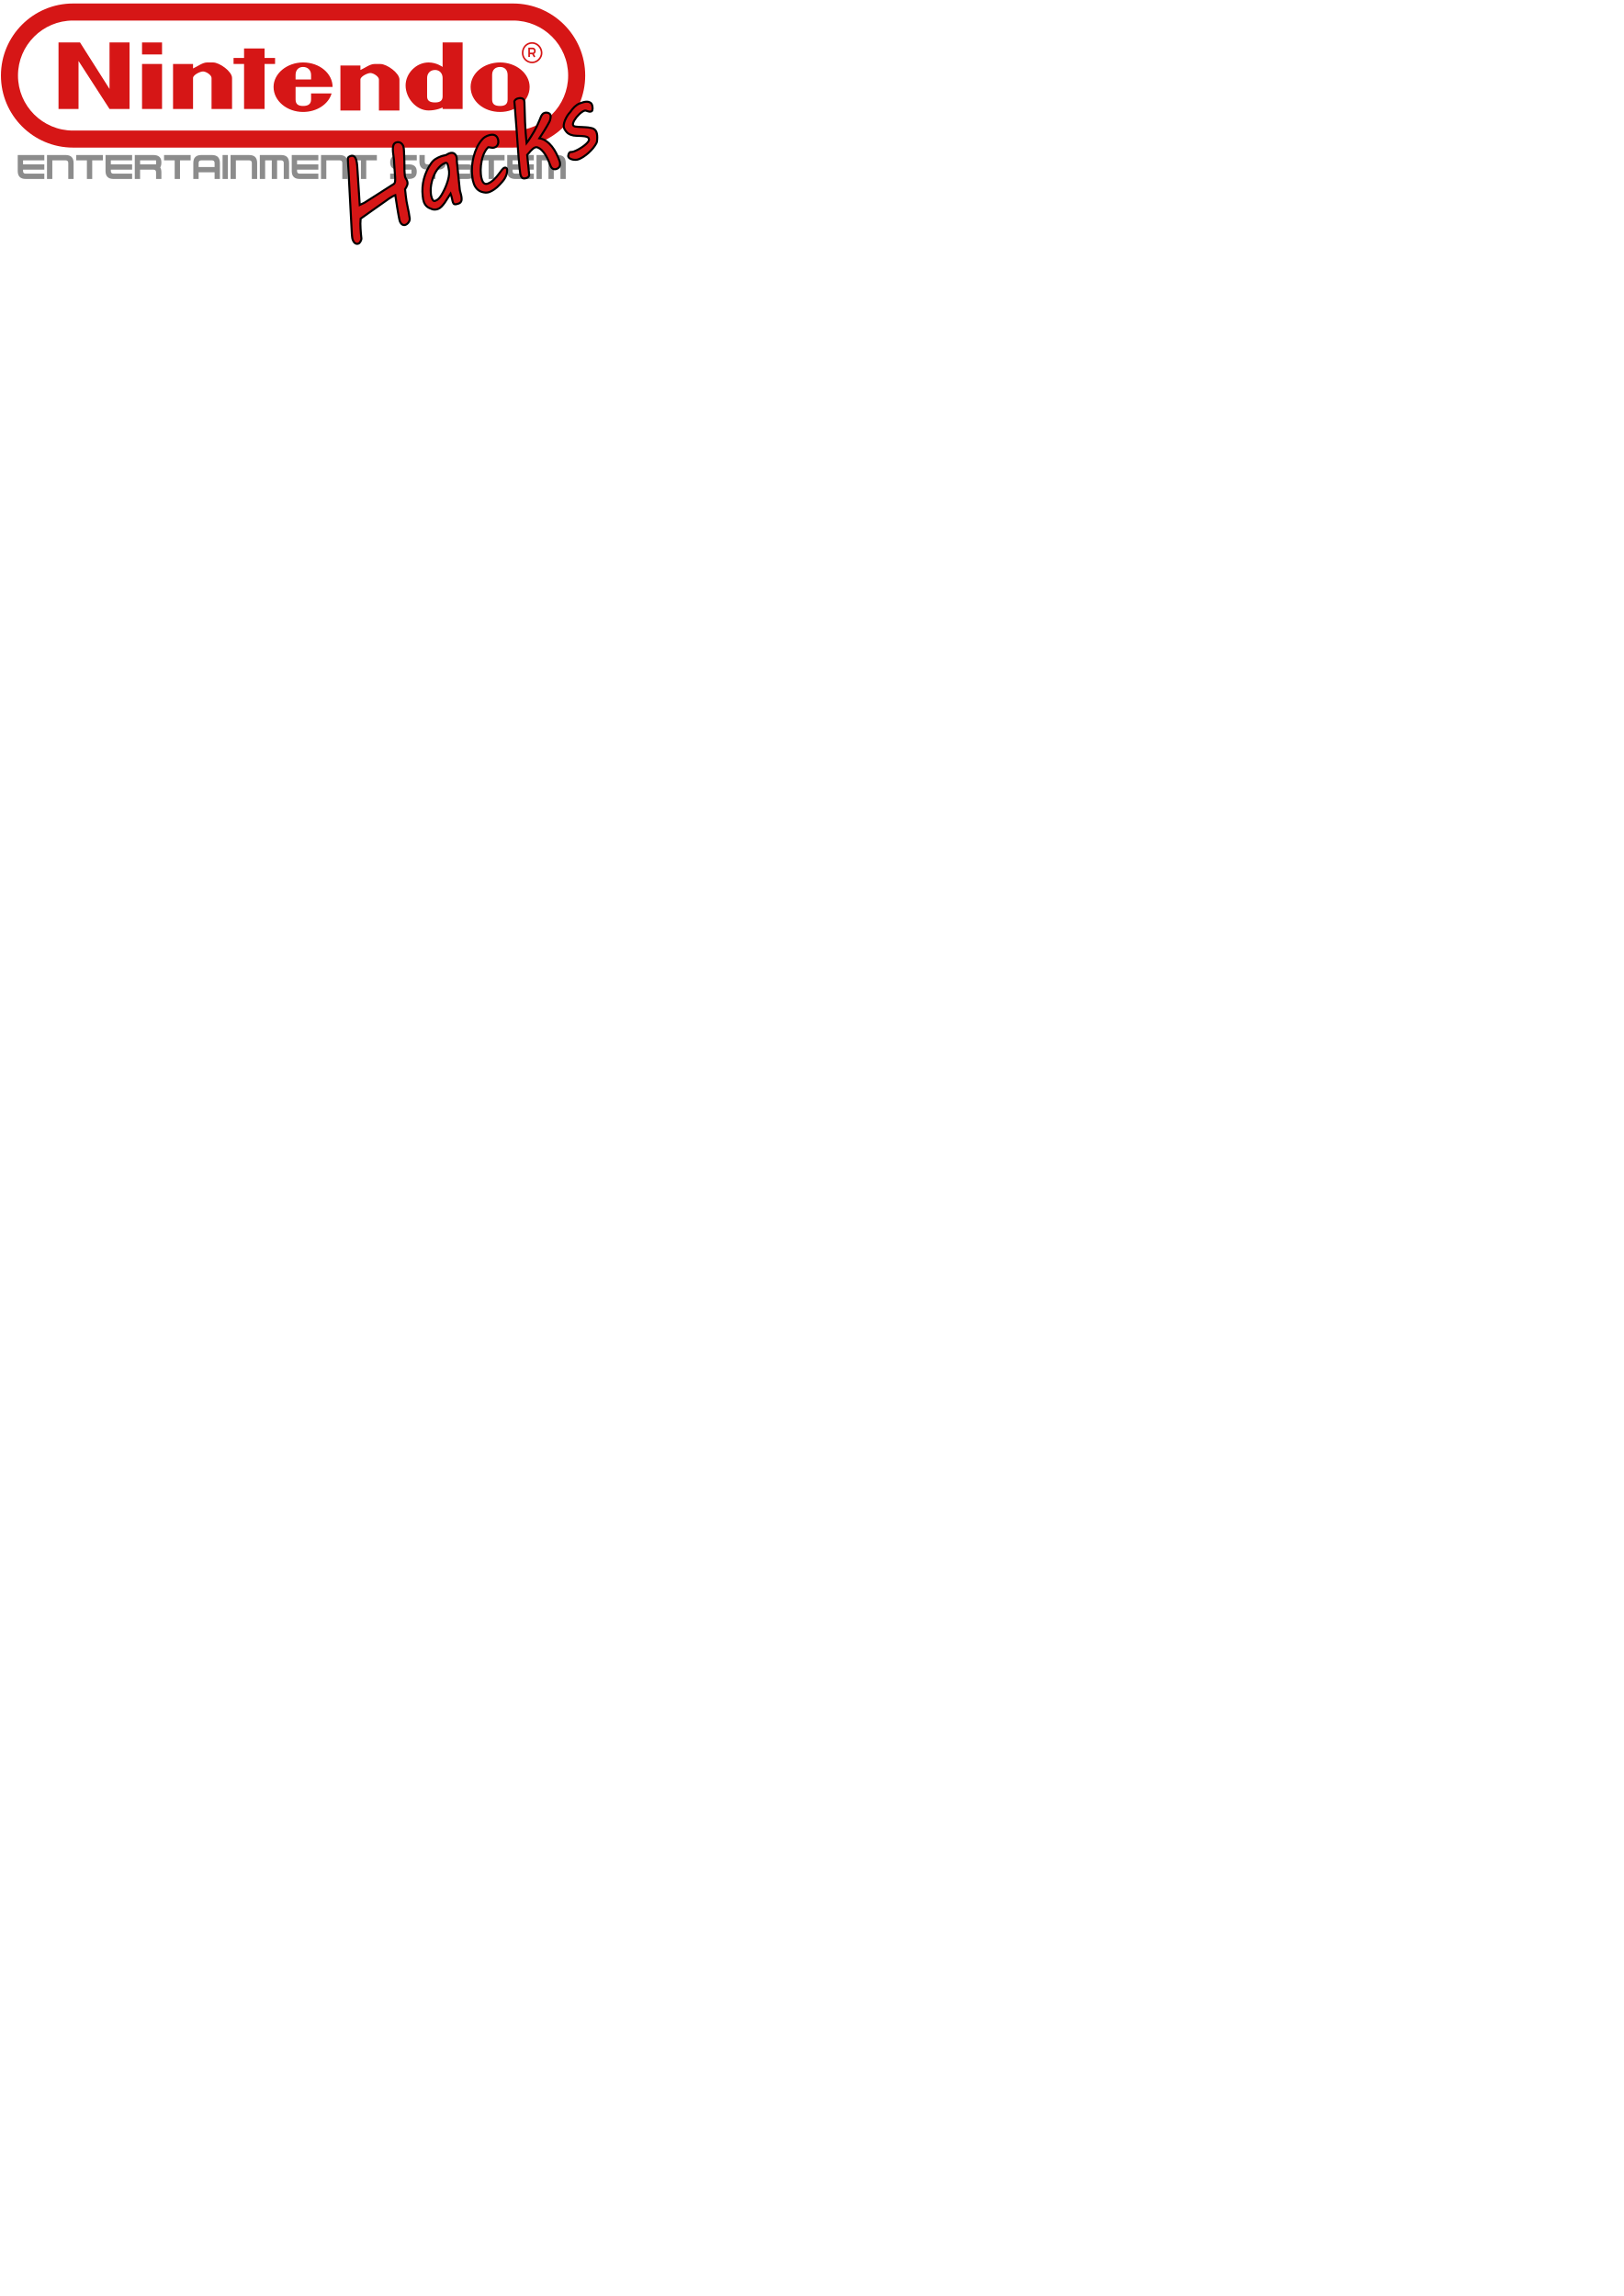
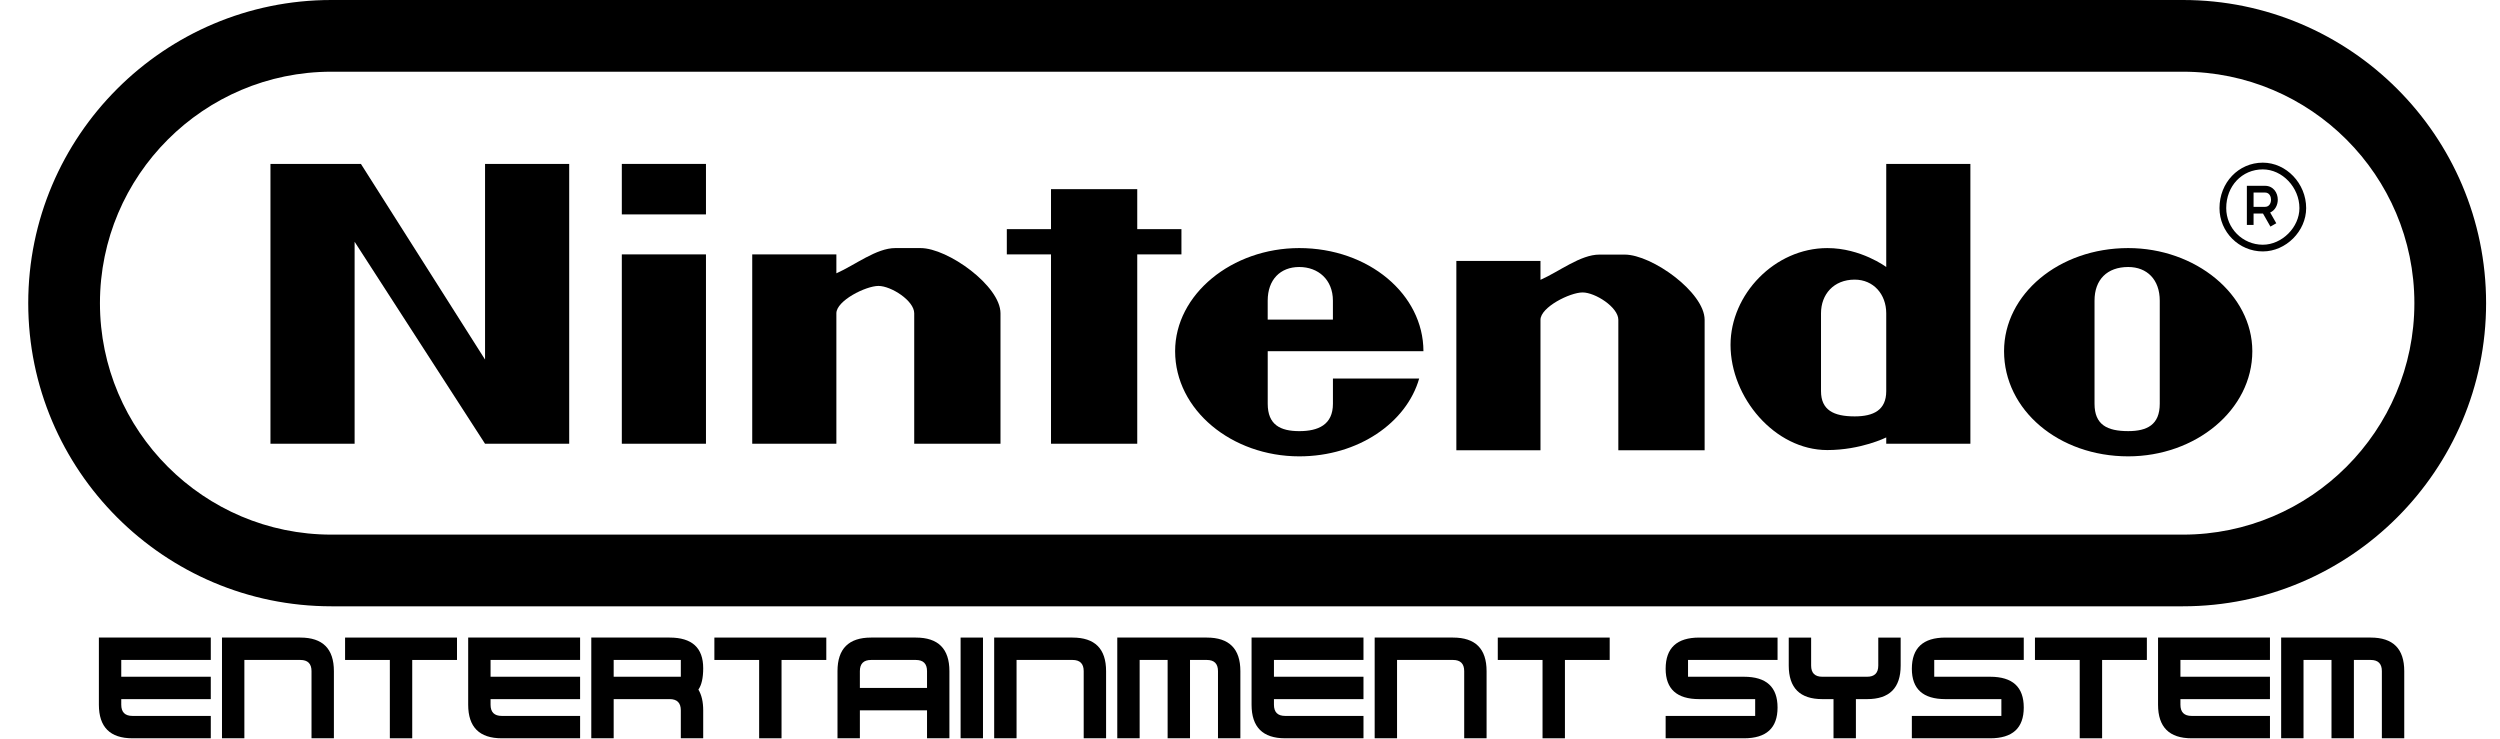
- <svg xmlns="http://www.w3.org/2000/svg" width="210mm" height="297mm" viewBox="0 0 210 297" version="1.1" id="svg17808">
-   <defs id="defs17805" />
+ <svg xmlns="http://www.w3.org/2000/svg" version="1.1" id="Ebene_1" x="0px" y="0px" width="290.5px" height="85.789px" viewBox="23.577 0 290.5 85.789" enable-background="new 23.577 0 290.5 85.789" xml:space="preserve">
  <g>
-     <g id="g104" transform="matrix(0.2645833,0,0,0.2645833,-6.985101,0.4524822)">
-       <path fill="#d61616" d="M 277.235,70.452 H 62.086 C 42.663,70.452 26.858,54.648 26.858,35.224 26.858,15.8 42.665,0 62.086,0 h 215.146 c 19.426,0 35.229,15.802 35.229,35.226 0,19.423 -15.801,35.226 -35.226,35.226 z M 62.086,8.333 c -14.829,0 -26.895,12.063 -26.895,26.895 0,14.828 12.064,26.895 26.895,26.895 h 215.146 c 14.826,0 26.896,-12.065 26.896,-26.895 0,-14.83 -12.068,-26.895 -26.896,-26.895 H 62.086 Z" id="path82" />
-       <path fill="#d61616" d="M 89.718,51.562 V 19.047 H 79.94 V 41.782 L 65.516,19.047 H 55.004 v 32.515 h 9.779 V 28.093 l 15.154,23.469 z" id="path84" />
-       <path fill="#d61616" d="M 105.61,51.562 V 29.56 h -9.778 v 22.002 z" id="path86" />
-       <path fill="#d61616" d="m 105.61,24.914 v -5.867 h -9.778 v 5.867 z" id="path88" />
-       <path id="_x33_162" fill="#d61616" d="M 139.834,51.562 V 36.403 c 0,-3.178 -6.112,-7.577 -9.289,-7.577 h -2.935 c -2.199,0 -4.646,1.956 -6.846,2.934 v -2.2 h -9.778 v 22.002 h 9.778 V 36.403 c 0,-1.467 3.422,-3.178 4.891,-3.178 1.467,0 4.154,1.711 4.154,3.178 v 15.158 z" />
-       <path id="_x33_162_1_" fill="#d61616" d="M 221.655,52.319 V 37.162 c 0,-3.18 -6.109,-7.578 -9.293,-7.578 h -2.932 c -2.201,0 -4.646,1.956 -6.849,2.933 v -2.199 h -9.776 V 52.32 h 9.776 V 37.162 c 0,-1.467 3.425,-3.18 4.892,-3.18 1.467,0 4.154,1.713 4.154,3.18 v 15.156 h 10.028 z" />
-       <path fill="#d61616" d="M 155.725,51.562 V 29.56 h 5.135 v -2.934 h -5.135 V 21.98 h -10.021 v 4.646 h -5.135 v 2.934 h 5.135 v 22.002 z" id="path92" />
-       <path fill="#d61616" d="m 174.549,28.826 c -7.823,0 -14.423,5.378 -14.423,11.979 0,6.846 6.6,12.223 14.423,12.223 6.846,0 12.469,-3.91 13.936,-9.045 h -10.021 v 2.935 c 0,2.444 -1.709,3.18 -3.91,3.18 -2.199,0 -3.668,-0.734 -3.668,-3.18 v -6.111 h 18.094 c -0.005,-6.602 -6.361,-11.981 -14.431,-11.981 z m 0,2.2 c 2.201,0 3.912,1.468 3.912,3.912 v 2.199 h -7.578 v -2.199 c 0,-2.445 1.467,-3.912 3.666,-3.912 z" id="path94" />
-       <path fill="#d61616" d="m 270.875,28.826 c -8.07,0 -14.427,5.378 -14.427,11.979 0,6.846 6.354,12.223 14.427,12.223 7.817,0 14.422,-5.377 14.422,-12.223 -0.004,-6.6 -6.603,-11.979 -14.422,-11.979 z m 0,2.2 c 2.194,0 3.666,1.468 3.666,3.912 v 11.979 c 0,2.443 -1.472,3.179 -3.666,3.179 -2.445,0 -3.914,-0.734 -3.914,-3.179 V 34.938 c -0.002,-2.445 1.467,-3.912 3.914,-3.912 z" id="path96" />
-       <path fill="#d61616" d="m 242.758,19.047 v 11.979 c 0,0 -2.937,-2.199 -6.849,-2.199 -6.11,0 -11.244,5.378 -11.244,11.246 0,6.111 5.136,12.224 11.244,12.224 3.912,0 6.849,-1.467 6.849,-1.467 v 0.731 h 9.778 V 19.047 Z m -3.668,13.446 c 2.198,0 3.668,1.712 3.668,3.912 v 9.045 c 0,2.2 -1.47,2.934 -3.668,2.934 -2.443,0 -3.912,-0.732 -3.912,-2.934 v -9.045 c 0,-2.2 1.469,-3.912 3.912,-3.912 z" id="path98" />
-       <g id="g102">
-         <path fill="#d61616" d="m 286.516,29.216 c -2.773,0 -5.035,-2.258 -5.035,-5.035 0,-2.959 2.213,-5.28 5.035,-5.28 2.729,0 5.037,2.417 5.037,5.28 0,2.681 -2.35,5.035 -5.037,5.035 z m 0,-9.533 c -2.426,0 -4.252,1.935 -4.252,4.5 0,2.344 1.908,4.254 4.252,4.254 2.229,0 4.254,-2.027 4.254,-4.254 0,-2.399 -1.983,-4.5 -4.254,-4.5 z m 0.885,6.647 -0.863,-1.516 h -1.096 v 1.321 h -0.779 V 21.59 h 2.104 c 0.979,0 1.488,0.813 1.488,1.613 0,0.614 -0.303,1.237 -0.885,1.491 l 0.711,1.248 z m -1.959,-2.294 h 1.32 c 0.221,0 0.396,-0.079 0.521,-0.235 0.119,-0.149 0.188,-0.368 0.188,-0.597 0,-0.312 -0.15,-0.832 -0.709,-0.832 h -1.32 z" id="path100" />
-       </g>
-     </g>
-     <g id="g144" transform="matrix(0.2645833,0,0,0.2645833,-6.985101,0.4524822)">
-       <path fill="#8c8c8c" d="m 48.071,85.789 h -9.103 c -2.601,0 -3.901,-1.301 -3.901,-3.901 v -7.803 h 13.004 v 2.602 H 37.667 v 1.95 H 48.07 v 2.601 H 37.667 v 0.65 c 0,0.867 0.434,1.301 1.301,1.301 h 9.103 z" id="path106" />
-       <path fill="#8c8c8c" d="M 49.372,85.789 V 74.085 h 9.103 c 2.601,0 3.901,1.301 3.901,3.901 v 7.803 h -2.601 v -7.803 c 0,-0.866 -0.434,-1.3 -1.3,-1.3 h -6.502 v 9.103 z" id="path108" />
-       <path fill="#8c8c8c" d="M 63.676,74.085 H 76.68 v 2.602 h -5.202 v 9.103 h -2.601 v -9.103 h -5.202 v -2.602 z" id="path110" />
-       <path fill="#8c8c8c" d="m 90.984,85.789 h -9.103 c -2.601,0 -3.901,-1.301 -3.901,-3.901 v -7.803 h 13.004 v 2.602 H 80.581 v 1.95 h 10.403 v 2.601 H 80.581 v 0.65 c 0,0.867 0.434,1.301 1.301,1.301 h 9.103 v 2.6 z" id="path112" />
-       <path fill="#8c8c8c" d="M 94.886,81.238 V 85.79 H 92.285 V 74.085 h 9.103 c 2.601,0 3.901,1.188 3.901,3.563 0,1.127 -0.187,1.955 -0.559,2.483 0.373,0.616 0.559,1.418 0.559,2.406 v 3.251 h -2.601 v -3.251 c 0,-0.867 -0.434,-1.301 -1.3,-1.301 h -6.502 z m 0,-2.601 h 7.803 v -1.95 h -7.803 z" id="path114" />
-       <path fill="#8c8c8c" d="m 106.589,74.085 h 13.004 v 2.602 h -5.202 v 9.103 h -2.601 v -9.103 h -5.202 v -2.602 z" id="path116" />
-       <path fill="#8c8c8c" d="m 123.495,82.538 v 3.251 h -2.601 v -7.803 c 0,-2.601 1.3,-3.901 3.901,-3.901 h 5.202 c 2.601,0 3.901,1.301 3.901,3.901 v 7.803 h -2.601 v -3.251 z m 7.802,-2.6 v -1.951 c 0,-0.866 -0.434,-1.3 -1.3,-1.3 h -5.202 c -0.867,0 -1.301,0.434 -1.301,1.3 v 1.951 z" id="path118" />
-       <path fill="#8c8c8c" d="M 135.199,85.789 V 74.085 h 2.601 v 11.704 z" id="path120" />
-       <path fill="#8c8c8c" d="M 139.1,85.789 V 74.085 h 9.103 c 2.601,0 3.901,1.301 3.901,3.901 v 7.803 h -2.601 v -7.803 c 0,-0.866 -0.434,-1.3 -1.3,-1.3 h -6.502 v 9.103 H 139.1 Z" id="path122" />
-       <path fill="#8c8c8c" d="M 153.404,85.789 V 74.085 h 10.403 c 2.602,0 3.901,1.301 3.901,3.901 v 7.803 h -2.601 v -7.803 c 0,-0.866 -0.434,-1.3 -1.301,-1.3 h -1.95 v 9.103 h -2.601 v -9.103 h -3.251 v 9.103 z" id="path124" />
-       <path fill="#8c8c8c" d="m 182.013,85.789 h -9.103 c -2.601,0 -3.901,-1.301 -3.901,-3.901 v -7.803 h 13.004 v 2.602 H 171.61 v 1.95 h 10.403 v 2.601 H 171.61 v 0.65 c 0,0.867 0.434,1.301 1.301,1.301 h 9.103 v 2.6 z" id="path126" />
-       <path fill="#8c8c8c" d="M 183.314,85.789 V 74.085 h 9.103 c 2.602,0 3.901,1.301 3.901,3.901 v 7.803 h -2.601 v -7.803 c 0,-0.866 -0.434,-1.3 -1.301,-1.3 h -6.502 v 9.103 z" id="path128" />
-       <path fill="#8c8c8c" d="m 197.619,74.085 h 13.004 v 2.602 h -5.201 v 9.103 h -2.602 v -9.103 h -5.201 z" id="path130" />
-       <path fill="#8c8c8c" d="m 217.125,83.189 h 10.403 v -1.951 h -6.502 c -2.601,0 -3.901,-1.175 -3.901,-3.523 0,-2.419 1.301,-3.629 3.901,-3.629 h 9.103 v 2.602 h -10.403 v 1.95 h 6.502 c 2.602,0 3.901,1.192 3.901,3.576 0,2.384 -1.3,3.576 -3.901,3.576 h -9.103 z" id="path132" />
-       <path fill="#8c8c8c" d="m 236.63,81.238 h -1.3 c -2.601,0 -3.901,-1.3 -3.901,-3.901 v -3.251 h 2.601 v 3.251 c 0,0.867 0.434,1.301 1.301,1.301 h 5.201 c 0.867,0 1.301,-0.434 1.301,-1.301 v -3.251 h 2.601 v 3.251 c 0,2.602 -1.3,3.901 -3.901,3.901 h -1.3 v 4.552 h -2.602 v -4.552 z" id="path134" />
-       <path fill="#8c8c8c" d="m 245.734,83.189 h 10.403 v -1.951 h -6.502 c -2.601,0 -3.901,-1.175 -3.901,-3.523 0,-2.419 1.301,-3.629 3.901,-3.629 h 9.103 v 2.602 h -10.403 v 1.95 h 6.502 c 2.602,0 3.901,1.192 3.901,3.576 0,2.384 -1.3,3.576 -3.901,3.576 h -9.103 z" id="path136" />
-       <path fill="#8c8c8c" d="m 260.039,74.085 h 13.004 v 2.602 h -5.201 v 9.103 h -2.602 v -9.103 h -5.201 z" id="path138" />
-       <path fill="#8c8c8c" d="m 287.346,85.789 h -9.103 c -2.601,0 -3.901,-1.301 -3.901,-3.901 v -7.803 h 13.004 v 2.602 h -10.403 v 1.95 h 10.403 v 2.601 h -10.403 v 0.65 c 0,0.867 0.434,1.301 1.301,1.301 h 9.103 v 2.6 z" id="path140" />
-       <path fill="#8c8c8c" d="M 288.647,85.789 V 74.085 h 10.403 c 2.601,0 3.901,1.301 3.901,3.901 v 7.803 h -2.601 v -7.803 c 0,-0.866 -0.434,-1.3 -1.301,-1.3 h -1.95 v 9.103 h -2.602 v -9.103 h -3.251 v 9.103 z" id="path142" />
-     </g>
-     <g transform="matrix(0.248627,-0.09049283,0.09049283,0.248627,-5.196217,-0.5512378)" style="font-size:53.333px;line-height:1.25;fill:#d61616;stroke:#000000">
-       <path d="m 139.672,177.701 q 0,-0.286 0.078,-0.755 0.104,-0.495 0.234,-0.99 0.13,-0.521 0.26,-0.99 0.156,-0.469 0.234,-0.755 L 151.026,139.602 q 0.13,-0.182 0.286,-0.312 0.13,-0.13 0.339,-0.208 0.234,-0.104 0.547,-0.104 h 0.443 q 0.573,0 0.964,0.208 0.391,0.182 0.625,0.521 0.234,0.312 0.312,0.755 0.104,0.417 0.104,0.911 0,0.417 -0.078,0.885 -0.052,0.443 -0.13,0.885 -0.078,0.417 -0.182,0.781 -0.078,0.365 -0.13,0.573 l -5.417,18.49 2.474,-0.234 q 4.141,-0.911 8.437,-1.875 4.323,-0.99 8.464,-1.901 0.469,-0.234 0.833,-0.964 0.365,-0.729 0.703,-1.901 0.365,-1.172 0.781,-2.734 0.417,-1.589 1.016,-3.516 l 0.547,-1.797 q 0.339,-1.302 0.599,-2.656 0.286,-1.38 0.677,-2.5 0.391,-1.12 0.99,-1.823 0.599,-0.729 1.536,-0.729 1.328,0 2.057,0.859 0.729,0.833 0.729,2.109 0,0.807 -0.625,2.708 -0.599,1.901 -1.51,4.635 -0.339,1.016 -0.729,2.083 -0.391,1.068 -0.729,2.057 -0.312,0.964 -0.521,1.797 -0.208,0.807 -0.208,1.302 0,0.469 0.13,0.938 0.13,0.443 0.13,0.964 0,1.172 -0.625,1.953 -0.625,0.781 -1.719,1.589 -0.052,0.208 -0.156,0.651 -0.078,0.443 -0.208,0.911 l -0.339,1.328 q -0.365,1.432 -0.625,2.865 -0.234,1.432 -0.443,2.839 -0.182,1.406 -0.417,2.812 -0.208,1.406 -0.547,2.786 -0.13,0.521 -0.469,0.938 -0.312,0.391 -0.755,0.677 -0.417,0.286 -0.885,0.443 -0.469,0.156 -0.885,0.156 -0.625,0 -1.016,-0.286 -0.391,-0.286 -0.625,-0.677 -0.208,-0.391 -0.286,-0.807 -0.078,-0.417 -0.078,-0.703 0,-0.312 0.078,-1.016 0.104,-0.729 0.26,-1.693 0.156,-0.964 0.365,-2.083 0.208,-1.12 0.417,-2.266 0.495,-2.656 1.146,-5.807 h -0.182 q -0.677,0 -1.458,0.156 -0.781,0.13 -1.875,0.391 -0.495,0.156 -1.484,0.417 -0.964,0.26 -2.214,0.599 -1.25,0.339 -2.708,0.729 -1.432,0.391 -2.865,0.781 l -7.057,1.927 q -0.495,1.016 -0.938,2.214 -0.417,1.172 -0.781,2.396 -0.365,1.198 -0.677,2.37 -0.286,1.172 -0.547,2.214 -0.078,0.286 -0.339,0.625 -0.234,0.339 -0.573,0.625 -0.312,0.286 -0.677,0.469 -0.339,0.182 -0.651,0.182 -0.573,0 -0.964,-0.26 -0.365,-0.234 -0.599,-0.651 -0.234,-0.391 -0.339,-0.911 -0.078,-0.495 -0.078,-0.99 z" style="font-family:'MV Boli';-inkscape-font-specification:'MV Boli'" id="path17609" />
-       <path d="m 191.963,177.362 q 0,-0.755 0.182,-1.797 0.182,-1.068 0.182,-2.63 -0.859,0.625 -1.901,1.484 -1.042,0.859 -2.161,1.641 -1.12,0.781 -2.24,1.328 -1.094,0.521 -2.057,0.521 -0.781,0 -1.484,-0.234 -0.703,-0.234 -1.198,-0.625 -1.38,-1.094 -2.005,-2.188 -0.599,-1.094 -0.599,-2.552 0,-0.651 0.104,-1.354 0.13,-0.703 0.365,-1.615 0.99,-4.115 3.385,-7.604 2.422,-3.516 5.99,-5.99 1.38,-0.964 2.76,-1.224 1.38,-0.286 2.734,-0.286 0.599,0 1.328,0.078 0.755,0.078 1.354,0.156 0.599,-0.13 0.964,-0.182 0.391,-0.052 0.807,-0.052 0.781,0 1.302,0.208 0.521,0.208 0.833,0.573 0.312,0.339 0.443,0.807 0.156,0.443 0.156,0.938 0,0.677 -0.208,1.302 -0.208,0.599 -0.417,1.224 l -3.438,13.724 q -0.104,1.12 -0.182,2.057 -0.078,0.938 -0.312,1.745 -0.078,0.234 -0.208,0.599 -0.104,0.339 -0.365,0.677 -0.26,0.312 -0.651,0.547 -0.391,0.234 -1.016,0.234 -0.807,0 -1.302,-0.104 -0.469,-0.104 -0.729,-0.286 -0.26,-0.208 -0.339,-0.469 -0.078,-0.286 -0.078,-0.651 z m -8.646,-7.865 q -0.104,0.365 -0.234,1.042 -0.104,0.677 -0.104,1.354 0,0.703 0.208,1.276 0.208,0.547 0.911,0.547 1.094,0 2.031,-0.469 0.964,-0.495 1.797,-1.172 1.12,-0.911 2.266,-2.031 1.172,-1.146 2.188,-2.396 1.042,-1.25 1.823,-2.552 0.807,-1.328 1.172,-2.63 0.208,-0.755 0.339,-1.745 0.156,-0.99 0.156,-1.771 0,-0.339 -0.156,-0.651 -0.156,-0.339 -0.599,-0.339 -1.276,0 -2.578,0.495 -1.276,0.495 -2.474,1.328 -1.198,0.833 -2.292,1.979 -1.068,1.12 -1.953,2.422 -0.885,1.276 -1.536,2.656 -0.625,1.354 -0.964,2.656 z" style="font-family:'MV Boli';-inkscape-font-specification:'MV Boli'" id="path17611" />
-       <path d="m 205.245,168.3 q 0.495,-2.005 1.458,-4.193 0.99,-2.188 2.37,-4.219 1.38,-2.057 3.125,-3.776 1.771,-1.745 3.854,-2.839 0.677,-0.365 1.484,-0.547 0.807,-0.182 1.641,-0.182 0.859,0 1.589,0.156 0.755,0.156 1.276,0.521 0.547,0.365 0.859,0.938 0.312,0.573 0.312,1.406 0,0.625 -0.182,1.276 -0.182,0.625 -0.547,1.146 -0.365,0.495 -0.911,0.807 -0.547,0.312 -1.276,0.312 -0.573,0 -1.068,-0.208 -0.469,-0.208 -0.911,-0.469 -0.234,-0.156 -0.443,-0.26 -0.208,-0.13 -0.495,-0.234 -1.042,0.469 -1.979,1.25 -0.911,0.755 -1.719,1.693 -0.781,0.938 -1.458,2.005 -0.651,1.068 -1.198,2.135 -0.521,1.068 -0.911,2.109 -0.365,1.016 -0.599,1.875 -0.182,0.625 -0.339,1.432 -0.13,0.781 -0.13,1.536 0,0.521 0.078,0.99 0.104,0.469 0.339,0.833 0.234,0.365 0.625,0.573 0.391,0.208 0.964,0.208 0.911,0 1.797,-0.234 0.911,-0.234 1.771,-0.599 0.859,-0.365 1.667,-0.833 0.833,-0.495 1.615,-0.99 0.495,-0.312 0.99,-0.651 0.495,-0.339 0.938,-0.599 0.443,-0.26 0.807,-0.417 0.391,-0.182 0.677,-0.182 0.391,0 0.729,0.208 0.339,0.182 0.339,0.651 0,0.339 -0.156,0.755 -0.365,1.016 -0.99,1.823 -0.625,0.807 -1.406,1.458 -0.755,0.625 -1.641,1.12 -0.859,0.495 -1.719,0.911 -1.615,0.859 -3.281,1.302 -1.641,0.417 -2.76,0.417 -0.365,0 -0.859,-0.078 -0.495,-0.078 -0.859,-0.234 -2.109,-0.911 -3.073,-2.448 -0.964,-1.536 -0.964,-3.646 0,-0.911 0.13,-1.901 0.156,-1.016 0.443,-2.109 z" style="font-family:'MV Boli';-inkscape-font-specification:'MV Boli'" id="path17613" />
-       <path d="m 238.76,165.878 q -0.521,0 -1.172,0.26 -0.651,0.234 -1.302,0.573 -0.651,0.339 -1.25,0.703 -0.599,0.365 -1.042,0.573 l -2.37,9.375 q -0.13,0.547 -0.651,0.833 -0.521,0.286 -0.964,0.286 -1.406,0 -1.927,-0.547 -0.495,-0.573 -0.495,-1.484 0,-0.391 0.052,-0.781 0.078,-0.417 0.182,-0.859 l 0.104,-0.443 q 0.156,-0.703 0.417,-1.771 0.286,-1.068 0.599,-2.24 0.312,-1.198 0.625,-2.396 0.339,-1.224 0.625,-2.24 0.286,-0.99 0.833,-2.943 0.573,-1.953 1.25,-4.375 0.703,-2.422 1.432,-5.052 0.755,-2.656 1.406,-5.052 0.677,-2.396 1.198,-4.245 0.521,-1.875 0.729,-2.76 0.234,-0.365 0.729,-0.599 0.495,-0.234 1.172,-0.234 0.469,0 0.964,0.13 0.495,0.104 0.885,0.365 0.417,0.234 0.677,0.625 0.26,0.365 0.26,0.859 0,0.339 -0.156,0.807 -1.562,4.531 -3.099,9.401 -1.536,4.844 -2.786,9.818 0.339,-0.208 1.25,-0.859 0.911,-0.651 2.005,-1.51 1.12,-0.859 2.24,-1.797 1.12,-0.938 1.875,-1.693 0.521,-0.521 1.042,-1.068 0.547,-0.573 1.016,-1.068 0.495,-0.521 0.859,-0.911 0.365,-0.417 0.573,-0.651 0.495,-0.573 1.068,-0.938 0.599,-0.391 1.198,-0.391 0.573,0 1.042,0.182 0.469,0.182 0.807,0.469 0.339,0.26 0.521,0.625 0.182,0.339 0.182,0.651 0,0.391 -0.182,0.833 -0.182,0.443 -0.443,0.859 -0.234,0.417 -0.521,0.781 -0.286,0.339 -0.495,0.521 -0.703,0.625 -1.589,1.38 -0.885,0.729 -1.849,1.51 -0.964,0.755 -1.979,1.536 -0.99,0.755 -1.927,1.458 1.641,0.911 2.682,2.448 1.068,1.51 1.693,3.385 0.625,1.849 0.859,3.906 0.234,2.057 0.234,4.01 0,0.156 -0.026,0.495 -0.026,0.312 -0.104,0.599 -0.13,0.469 -0.312,0.859 -0.182,0.391 -0.495,0.651 -0.286,0.286 -0.729,0.443 -0.417,0.156 -1.042,0.156 -0.599,0 -1.016,-0.208 -0.417,-0.208 -0.703,-0.547 -0.26,-0.339 -0.391,-0.755 -0.13,-0.417 -0.13,-0.833 0,-1.302 -0.078,-2.682 -0.078,-1.406 -0.312,-2.708 -0.234,-1.302 -0.651,-2.448 -0.391,-1.172 -1.042,-2.005 -0.469,-0.599 -0.885,-0.938 -0.391,-0.339 -0.964,-0.339 z m 4.948,-11.719 z" style="font-family:'MV Boli';-inkscape-font-specification:'MV Boli'" id="path17615" />
-       <path d="m 254.151,173.873 q 0.208,0 0.365,0.052 0.182,0.052 0.391,0.13 0.208,0.052 0.469,0.104 0.26,0.052 0.677,0.052 1.224,0 2.708,-0.26 1.51,-0.26 2.839,-0.677 1.328,-0.417 2.266,-0.938 0.964,-0.547 1.094,-1.12 0.078,-0.312 0.078,-0.547 0,-0.443 -0.443,-0.833 -0.417,-0.417 -1.068,-0.781 -0.651,-0.365 -1.406,-0.677 -0.755,-0.312 -1.406,-0.573 l -0.885,-0.365 q -0.677,-0.26 -1.328,-0.625 -0.651,-0.391 -1.224,-0.885 -0.547,-0.495 -0.99,-1.146 -0.417,-0.677 -0.625,-1.536 -0.104,-0.365 -0.182,-0.729 -0.052,-0.365 -0.052,-0.781 0,-0.677 0.443,-1.536 0.469,-0.885 1.224,-1.745 0.781,-0.859 1.745,-1.641 0.99,-0.781 2.057,-1.302 0.781,-0.547 1.51,-0.99 0.729,-0.443 1.458,-0.755 0.755,-0.312 1.51,-0.495 0.781,-0.182 1.641,-0.182 0.781,0 1.693,0.078 0.911,0.078 1.667,0.365 0.755,0.286 1.25,0.859 0.521,0.547 0.521,1.484 0,0.286 -0.078,0.755 -0.078,0.469 -0.26,0.938 -0.182,0.469 -0.443,0.807 -0.26,0.339 -0.625,0.339 -0.599,0 -0.99,-0.234 -0.391,-0.234 -0.703,-0.495 -0.312,-0.286 -0.651,-0.521 -0.339,-0.234 -0.833,-0.234 -0.599,0 -1.406,0.234 -0.781,0.208 -1.615,0.599 -0.833,0.365 -1.641,0.859 -0.781,0.495 -1.432,1.016 -0.625,0.521 -1.016,1.042 -0.391,0.495 -0.391,0.911 0,0.443 0.286,0.729 0.286,0.286 0.729,0.495 0.573,0.312 1.302,0.625 0.755,0.312 1.51,0.625 0.755,0.312 1.458,0.625 0.729,0.312 1.25,0.573 0.703,0.365 1.25,0.729 0.573,0.339 0.964,0.755 0.391,0.417 0.599,0.938 0.208,0.521 0.208,1.224 0,0.339 -0.052,0.677 -0.052,0.339 -0.156,0.781 -0.078,0.391 -0.286,0.911 -0.182,0.521 -0.417,1.042 -0.208,0.495 -0.443,0.911 -0.234,0.391 -0.391,0.521 -1.016,0.938 -2.396,1.771 -1.38,0.807 -2.891,1.432 -1.484,0.599 -2.995,0.964 -1.484,0.365 -2.734,0.365 -0.625,0 -1.38,-0.234 -0.755,-0.26 -1.406,-0.651 -0.625,-0.417 -1.068,-0.938 -0.417,-0.521 -0.417,-1.042 0,-0.26 0.156,-0.573 0.156,-0.339 0.391,-0.599 0.234,-0.286 0.495,-0.469 0.286,-0.208 0.521,-0.208 z" style="font-family:'MV Boli';-inkscape-font-specification:'MV Boli'" id="path17617" />
+     <path fill="#000000" d="M277.235,70.452H62.086c-19.423,0-35.228-15.804-35.228-35.228S42.665,0,62.086,0h215.146   c19.426,0,35.229,15.802,35.229,35.226C312.461,54.649,296.66,70.452,277.235,70.452z M62.086,8.333   c-14.829,0-26.895,12.063-26.895,26.895c0,14.828,12.064,26.895,26.895,26.895h215.146c14.826,0,26.896-12.065,26.896-26.895   c0-14.83-12.068-26.895-26.896-26.895H62.086z" />
+     <path fill="#000000" d="M89.718,51.562V19.047H79.94v22.735L65.516,19.047H55.004v32.515h9.779V28.093l15.154,23.469H89.718z" />
+     <path fill="#000000" d="M105.61,51.562V29.56h-9.778v22.002H105.61z" />
+     <path fill="#000000" d="M105.61,24.914v-5.867h-9.778v5.867H105.61z" />
+     <path id="_x33_162" fill="#000000" d="M139.834,51.562V36.403c0-3.178-6.112-7.577-9.289-7.577h-2.935   c-2.199,0-4.646,1.956-6.846,2.934V29.56h-9.778v22.002h9.778V36.403c0-1.467,3.422-3.178,4.891-3.178   c1.467,0,4.154,1.711,4.154,3.178v15.158L139.834,51.562L139.834,51.562z" />
+     <path id="_x33_162_1_" fill="#000000" d="M221.655,52.319V37.162c0-3.18-6.109-7.578-9.293-7.578h-2.932   c-2.201,0-4.646,1.956-6.849,2.933v-2.199h-9.776V52.32h9.776V37.162c0-1.467,3.425-3.18,4.892-3.18s4.154,1.713,4.154,3.18v15.156   H221.655z" />
+     <path fill="#000000" d="M155.725,51.562V29.56h5.135v-2.934h-5.135v-4.646h-10.021v4.646h-5.135v2.934h5.135v22.002H155.725z" />
+     <path fill="#000000" d="M174.549,28.826c-7.823,0-14.423,5.378-14.423,11.979c0,6.846,6.6,12.223,14.423,12.223   c6.846,0,12.469-3.91,13.936-9.045h-10.021v2.935c0,2.444-1.709,3.18-3.91,3.18c-2.199,0-3.668-0.734-3.668-3.18v-6.111h18.094   C188.975,34.205,182.619,28.826,174.549,28.826z M174.549,31.026c2.201,0,3.912,1.468,3.912,3.912v2.199h-7.578v-2.199   C170.883,32.493,172.35,31.026,174.549,31.026z" />
+     <path fill="#000000" d="M270.875,28.826c-8.07,0-14.427,5.378-14.427,11.979c0,6.846,6.354,12.223,14.427,12.223   c7.817,0,14.422-5.377,14.422-12.223C285.293,34.205,278.694,28.826,270.875,28.826z M270.875,31.026   c2.194,0,3.666,1.468,3.666,3.912v11.979c0,2.443-1.472,3.179-3.666,3.179c-2.445,0-3.914-0.734-3.914-3.179V34.938   C266.959,32.493,268.428,31.026,270.875,31.026z" />
+     <path fill="#000000" d="M242.758,19.047v11.979c0,0-2.937-2.199-6.849-2.199c-6.11,0-11.244,5.378-11.244,11.246   c0,6.111,5.136,12.224,11.244,12.224c3.912,0,6.849-1.467,6.849-1.467v0.731h9.778V19.047H242.758z M239.09,32.493   c2.198,0,3.668,1.712,3.668,3.912v9.045c0,2.2-1.47,2.934-3.668,2.934c-2.443,0-3.912-0.732-3.912-2.934v-9.045   C235.178,34.205,236.647,32.493,239.09,32.493z" />
+     <g>
+       <path fill="#000000" d="M286.516,29.216c-2.773,0-5.035-2.258-5.035-5.035c0-2.959,2.213-5.28,5.035-5.28    c2.729,0,5.037,2.417,5.037,5.28C291.553,26.862,289.203,29.216,286.516,29.216z M286.516,19.683c-2.426,0-4.252,1.935-4.252,4.5    c0,2.344,1.908,4.254,4.252,4.254c2.229,0,4.254-2.027,4.254-4.254C290.77,21.784,288.787,19.683,286.516,19.683z M287.401,26.33    l-0.863-1.516h-1.096v1.321h-0.779V21.59h2.104c0.979,0,1.488,0.813,1.488,1.613c0,0.614-0.303,1.237-0.885,1.491l0.711,1.248    L287.401,26.33z M285.442,24.036h1.32c0.221,0,0.396-0.079,0.521-0.235c0.119-0.149,0.188-0.368,0.188-0.597    c0-0.312-0.15-0.832-0.709-0.832h-1.32V24.036L285.442,24.036z" />
    </g>
  </g>
+   <g>
+     <path fill="#000000" d="M48.071,85.789h-9.103c-2.601,0-3.901-1.301-3.901-3.901v-7.803h13.004v2.602H37.667v1.95h10.403v2.601   H37.667v0.65c0,0.867,0.434,1.301,1.301,1.301h9.103V85.789z" />
+     <path fill="#000000" d="M49.372,85.789V74.085h9.103c2.601,0,3.901,1.301,3.901,3.901v7.803h-2.601v-7.803   c0-0.866-0.434-1.3-1.3-1.3h-6.502v9.103H49.372z" />
+     <path fill="#000000" d="M63.676,74.085H76.68v2.602h-5.202v9.103h-2.601v-9.103h-5.202V74.085z" />
+     <path fill="#000000" d="M90.984,85.789h-9.103c-2.601,0-3.901-1.301-3.901-3.901v-7.803h13.004v2.602H80.581v1.95h10.403v2.601   H80.581v0.65c0,0.867,0.434,1.301,1.301,1.301h9.103V85.789z" />
+     <path fill="#000000" d="M94.886,81.238v4.552h-2.601V74.085h9.103c2.601,0,3.901,1.188,3.901,3.563   c0,1.127-0.187,1.955-0.559,2.483c0.373,0.616,0.559,1.418,0.559,2.406v3.251h-2.601v-3.251c0-0.867-0.434-1.301-1.3-1.301H94.886z    M94.886,78.637h7.803v-1.95h-7.803V78.637z" />
+     <path fill="#000000" d="M106.589,74.085h13.004v2.602h-5.202v9.103h-2.601v-9.103h-5.202V74.085z" />
+     <path fill="#000000" d="M123.495,82.538v3.251h-2.601v-7.803c0-2.601,1.3-3.901,3.901-3.901h5.202c2.601,0,3.901,1.301,3.901,3.901   v7.803h-2.601v-3.251H123.495z M131.297,79.938v-1.951c0-0.866-0.434-1.3-1.3-1.3h-5.202c-0.867,0-1.301,0.434-1.301,1.3v1.951   H131.297z" />
+     <path fill="#000000" d="M135.199,85.789V74.085h2.601v11.704H135.199z" />
+     <path fill="#000000" d="M139.1,85.789V74.085h9.103c2.601,0,3.901,1.301,3.901,3.901v7.803h-2.601v-7.803   c0-0.866-0.434-1.3-1.3-1.3h-6.502v9.103H139.1z" />
+     <path fill="#000000" d="M153.404,85.789V74.085h10.403c2.602,0,3.901,1.301,3.901,3.901v7.803h-2.601v-7.803   c0-0.866-0.434-1.3-1.301-1.3h-1.95v9.103h-2.601v-9.103h-3.251v9.103H153.404z" />
+     <path fill="#000000" d="M182.013,85.789h-9.103c-2.601,0-3.901-1.301-3.901-3.901v-7.803h13.004v2.602H171.61v1.95h10.403v2.601   H171.61v0.65c0,0.867,0.434,1.301,1.301,1.301h9.103V85.789z" />
+     <path fill="#000000" d="M183.314,85.789V74.085h9.103c2.602,0,3.901,1.301,3.901,3.901v7.803h-2.601v-7.803   c0-0.866-0.434-1.3-1.301-1.3h-6.502v9.103H183.314z" />
+     <path fill="#000000" d="M197.619,74.085h13.004v2.602h-5.201v9.103h-2.602v-9.103h-5.201V74.085z" />
+     <path fill="#000000" d="M217.125,83.189h10.403v-1.951h-6.502c-2.601,0-3.901-1.175-3.901-3.523c0-2.419,1.301-3.629,3.901-3.629   h9.103v2.602h-10.403v1.95h6.502c2.602,0,3.901,1.192,3.901,3.576s-1.3,3.576-3.901,3.576h-9.103V83.189z" />
+     <path fill="#000000" d="M236.63,81.238h-1.3c-2.601,0-3.901-1.3-3.901-3.901v-3.251h2.601v3.251c0,0.867,0.434,1.301,1.301,1.301   h5.201c0.867,0,1.301-0.434,1.301-1.301v-3.251h2.601v3.251c0,2.602-1.3,3.901-3.901,3.901h-1.3v4.552h-2.602V81.238z" />
+     <path fill="#000000" d="M245.734,83.189h10.403v-1.951h-6.502c-2.601,0-3.901-1.175-3.901-3.523c0-2.419,1.301-3.629,3.901-3.629   h9.103v2.602h-10.403v1.95h6.502c2.602,0,3.901,1.192,3.901,3.576s-1.3,3.576-3.901,3.576h-9.103V83.189z" />
+     <path fill="#000000" d="M260.039,74.085h13.004v2.602h-5.201v9.103h-2.602v-9.103h-5.201V74.085z" />
+     <path fill="#000000" d="M287.346,85.789h-9.103c-2.601,0-3.901-1.301-3.901-3.901v-7.803h13.004v2.602h-10.403v1.95h10.403v2.601   h-10.403v0.65c0,0.867,0.434,1.301,1.301,1.301h9.103V85.789z" />
+     <path fill="#000000" d="M288.647,85.789V74.085h10.403c2.601,0,3.901,1.301,3.901,3.901v7.803h-2.601v-7.803   c0-0.866-0.434-1.3-1.301-1.3h-1.95v9.103h-2.602v-9.103h-3.251v9.103H288.647z" />
+   </g>
</svg>
